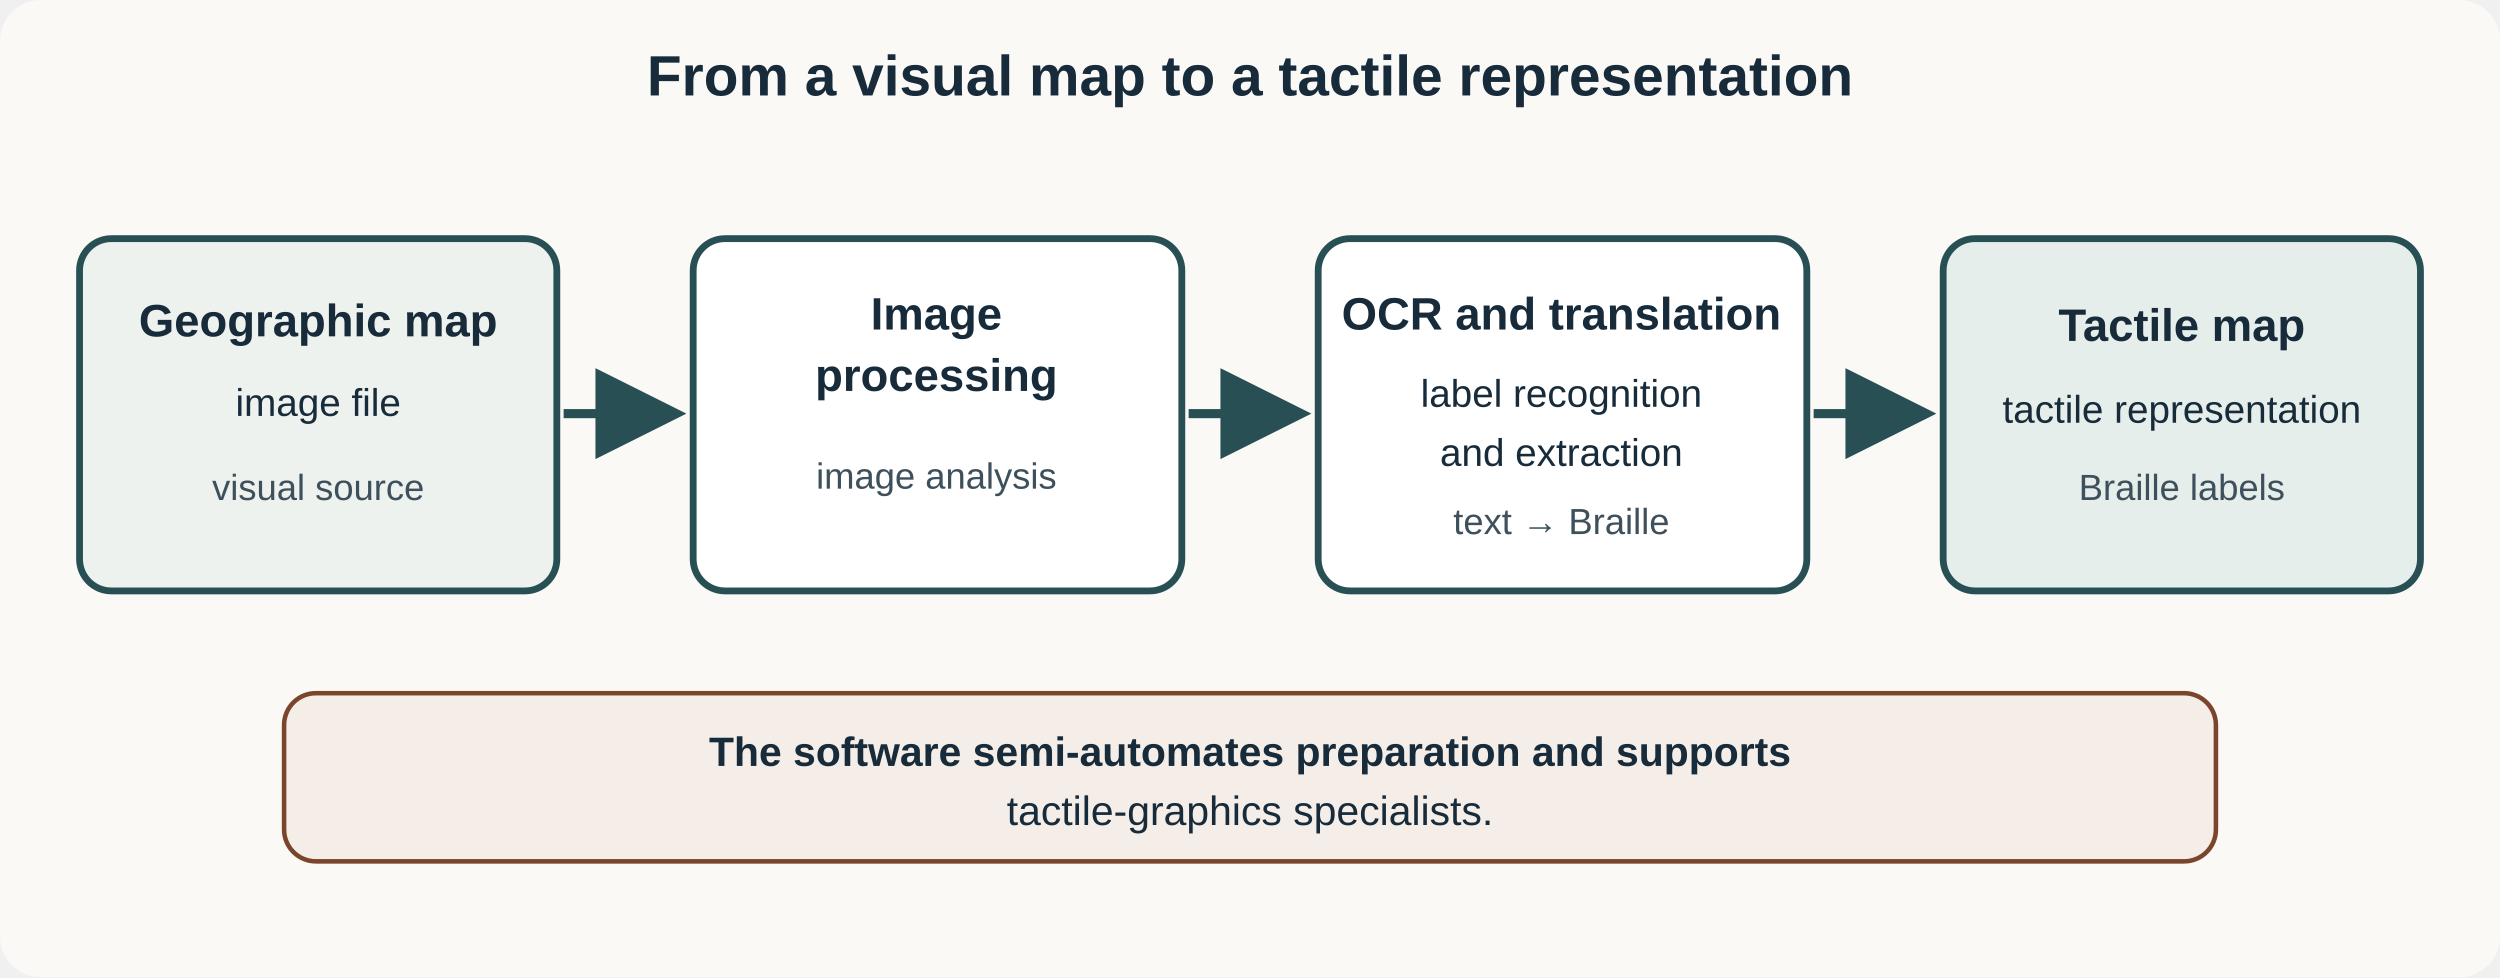
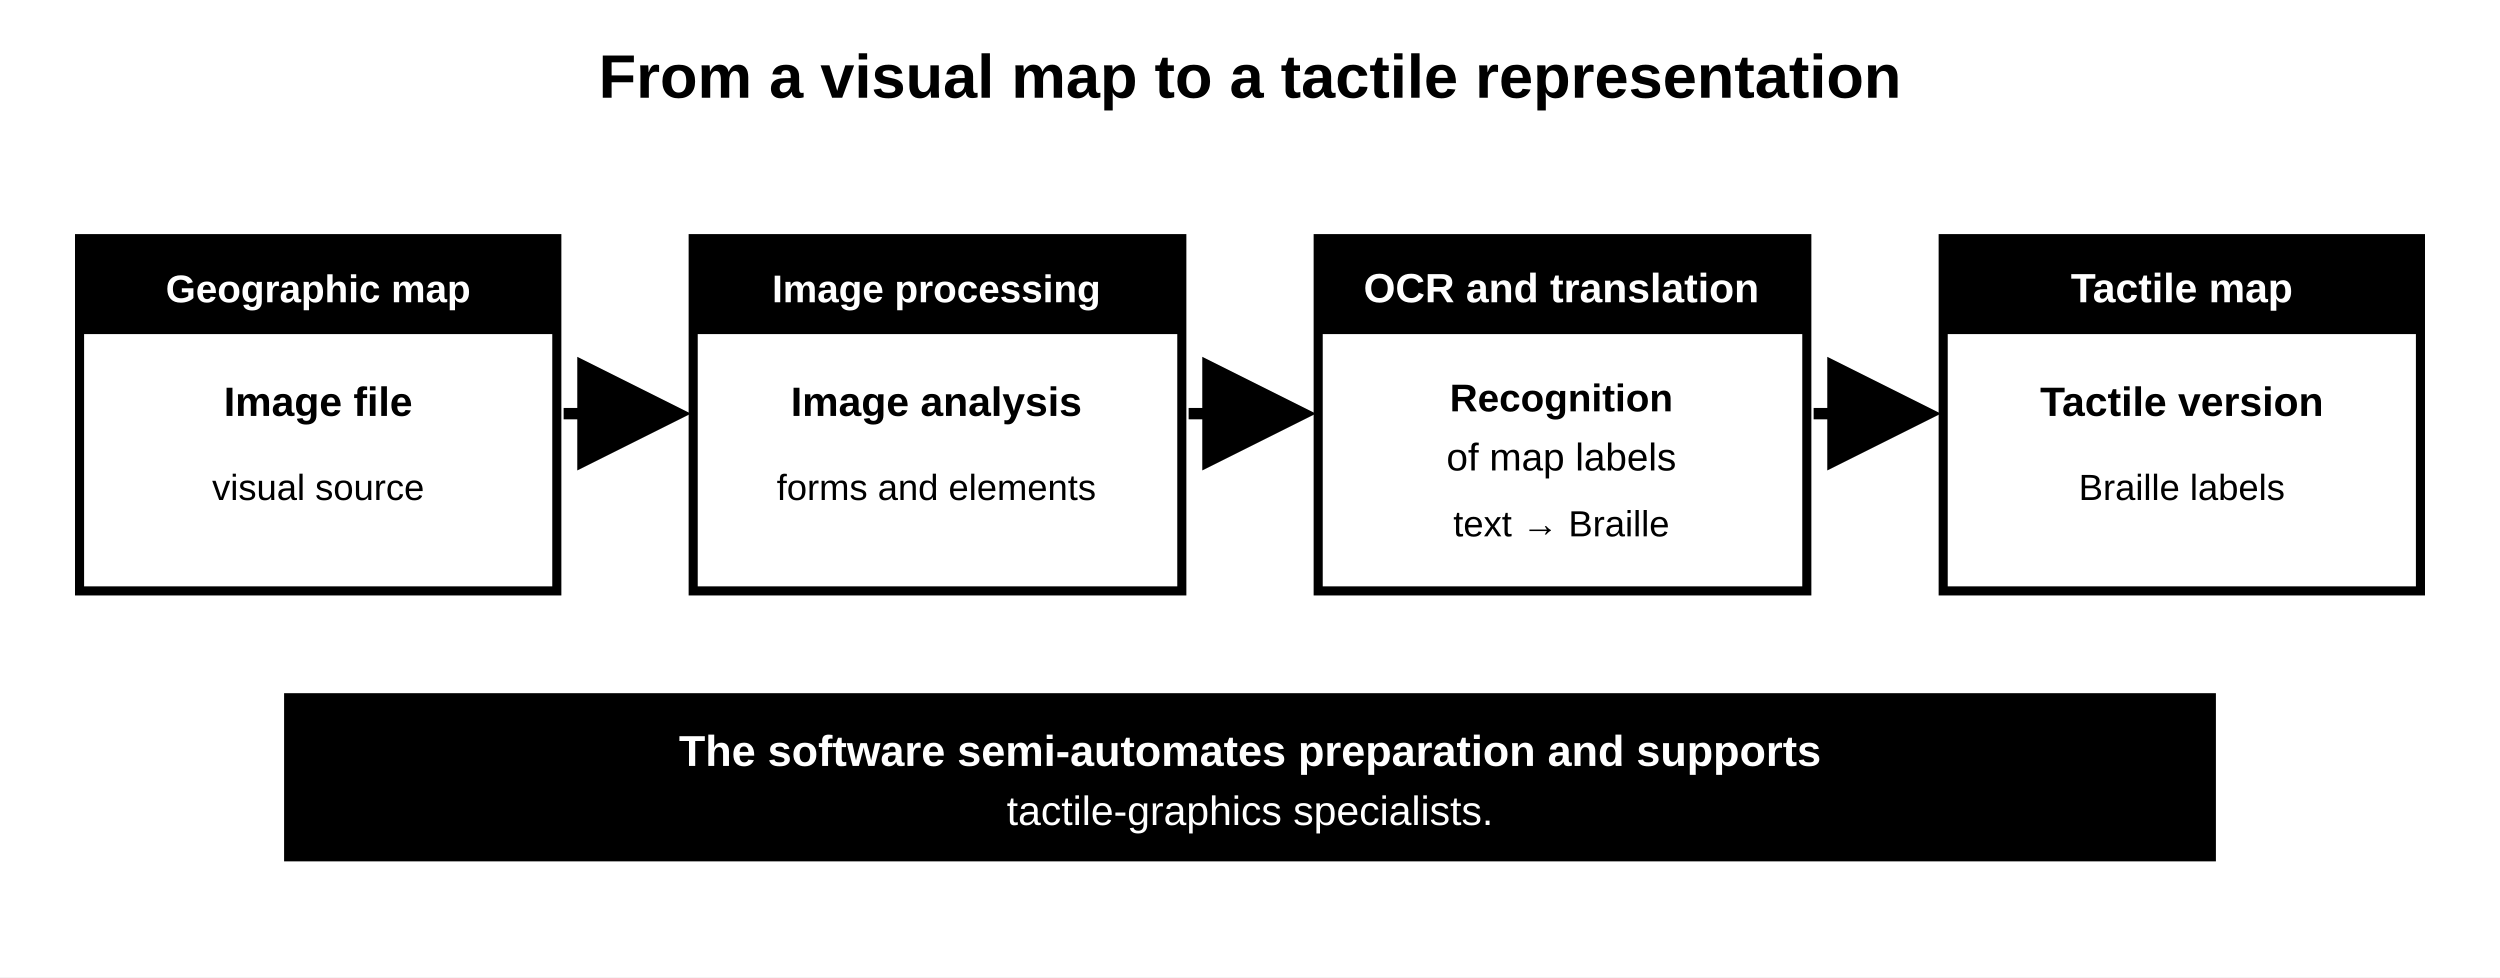
<svg xmlns="http://www.w3.org/2000/svg" viewBox="0 0 1100 430" role="img" aria-labelledby="title desc">
  <defs>
    <marker id="arrow" markerWidth="10" markerHeight="10" refX="8" refY="5" orient="auto">
-       <path d="M0,0 L10,5 L0,10 z" fill="#284f54" />
+       <path d="M0,0 L10,5 L0,10 z" fill="#000000" />
    </marker>
  </defs>
-   <rect width="1100" height="430" rx="18" fill="#faf9f6" />
-   <text x="550" y="42" text-anchor="middle" font-family="Arial,sans-serif" font-size="25" font-weight="700" fill="#172b3a">From a visual map to a tactile representation</text>
+   <rect width="1100" height="430" fill="#ffffff" />
+   <text x="550" y="43" text-anchor="middle" font-family="Arial,sans-serif" font-size="27" font-weight="700" fill="#000000">From a visual map to a tactile representation</text>
  <g font-family="Arial,sans-serif" text-anchor="middle">
-     <rect x="35" y="105" width="210" height="155" rx="14" fill="#eef2ef" stroke="#284f54" stroke-width="3" />
-     <text x="140" y="148" font-size="20" font-weight="700" fill="#172b3a">Geographic map</text>
-     <text x="140" y="183" font-size="17" fill="#172b3a">image file</text>
-     <text x="140" y="220" font-size="16" fill="#3e505b">visual source</text>
-     <rect x="305" y="105" width="215" height="155" rx="14" fill="#fff" stroke="#284f54" stroke-width="3" />
-     <text x="412" y="145" font-size="20" font-weight="700" fill="#172b3a">Image</text>
-     <text x="412" y="172" font-size="20" font-weight="700" fill="#172b3a">processing</text>
-     <text x="412" y="215" font-size="16" fill="#3e505b">image analysis</text>
-     <rect x="580" y="105" width="215" height="155" rx="14" fill="#fff" stroke="#284f54" stroke-width="3" />
-     <text x="687" y="145" font-size="20" font-weight="700" fill="#172b3a">OCR and translation</text>
-     <text x="687" y="179" font-size="17" fill="#172b3a">label recognition</text>
-     <text x="687" y="205" font-size="17" fill="#172b3a">and extraction</text>
-     <text x="687" y="235" font-size="16" fill="#3e505b">text → Braille</text>
-     <rect x="855" y="105" width="210" height="155" rx="14" fill="#e5eeeb" stroke="#284f54" stroke-width="3" />
-     <text x="960" y="150" font-size="20" font-weight="700" fill="#172b3a">Tactile map</text>
-     <text x="960" y="186" font-size="17" fill="#172b3a">tactile representation</text>
-     <text x="960" y="220" font-size="16" fill="#3e505b">Braille labels</text>
+     <rect x="35" y="105" width="210" height="155" fill="#ffffff" stroke="#000000" stroke-width="4" />
+     <rect x="35" y="105" width="210" height="42" fill="#000000" />
+     <text x="140" y="133" font-size="17" font-weight="700" fill="#ffffff">Geographic map</text>
+     <text x="140" y="183" font-size="18" font-weight="700" fill="#000000">Image file</text>
+     <text x="140" y="220" font-size="16" fill="#000000">visual source</text>
+     <rect x="305" y="105" width="215" height="155" fill="#ffffff" stroke="#000000" stroke-width="4" />
+     <rect x="305" y="105" width="215" height="42" fill="#000000" />
+     <text x="412" y="133" font-size="17" font-weight="700" fill="#ffffff">Image processing</text>
+     <text x="412" y="183" font-size="18" font-weight="700" fill="#000000">Image analysis</text>
+     <text x="412" y="220" font-size="16" fill="#000000">forms and elements</text>
+     <rect x="580" y="105" width="215" height="155" fill="#ffffff" stroke="#000000" stroke-width="4" />
+     <rect x="580" y="105" width="215" height="42" fill="#000000" />
+     <text x="687" y="133" font-size="18" font-weight="700" fill="#ffffff">OCR and translation</text>
+     <text x="687" y="181" font-size="17" font-weight="700" fill="#000000">Recognition</text>
+     <text x="687" y="207" font-size="17" fill="#000000">of map labels</text>
+     <text x="687" y="236" font-size="16" fill="#000000">text → Braille</text>
+     <rect x="855" y="105" width="210" height="155" fill="#ffffff" stroke="#000000" stroke-width="4" />
+     <rect x="855" y="105" width="210" height="42" fill="#000000" />
+     <text x="960" y="133" font-size="18" font-weight="700" fill="#ffffff">Tactile map</text>
+     <text x="960" y="183" font-size="18" font-weight="700" fill="#000000">Tactile version</text>
+     <text x="960" y="220" font-size="16" fill="#000000">Braille labels</text>
  </g>
-   <path d="M248 182 H294" stroke="#284f54" stroke-width="4" marker-end="url(#arrow)" />
-   <path d="M523 182 H569" stroke="#284f54" stroke-width="4" marker-end="url(#arrow)" />
-   <path d="M798 182 H844" stroke="#284f54" stroke-width="4" marker-end="url(#arrow)" />
-   <rect x="125" y="305" width="850" height="74" rx="14" fill="#f5eee8" stroke="#7b452c" stroke-width="2" />
-   <text x="550" y="337" text-anchor="middle" font-family="Arial,sans-serif" font-size="18" font-weight="700" fill="#172b3a">The software semi-automates preparation and supports</text>
-   <text x="550" y="363" text-anchor="middle" font-family="Arial,sans-serif" font-size="18" fill="#172b3a">tactile-graphics specialists.</text>
+   <path d="M248 182 H294" stroke="#000000" stroke-width="5" marker-end="url(#arrow)" />
+   <path d="M523 182 H569" stroke="#000000" stroke-width="5" marker-end="url(#arrow)" />
+   <path d="M798 182 H844" stroke="#000000" stroke-width="5" marker-end="url(#arrow)" />
+   <rect x="125" y="305" width="850" height="74" fill="#000000" />
+   <text x="550" y="337" text-anchor="middle" font-family="Arial,sans-serif" font-size="19" font-weight="700" fill="#ffffff">The software semi-automates preparation and supports</text>
+   <text x="550" y="363" text-anchor="middle" font-family="Arial,sans-serif" font-size="18" fill="#ffffff">tactile-graphics specialists.</text>
</svg>
